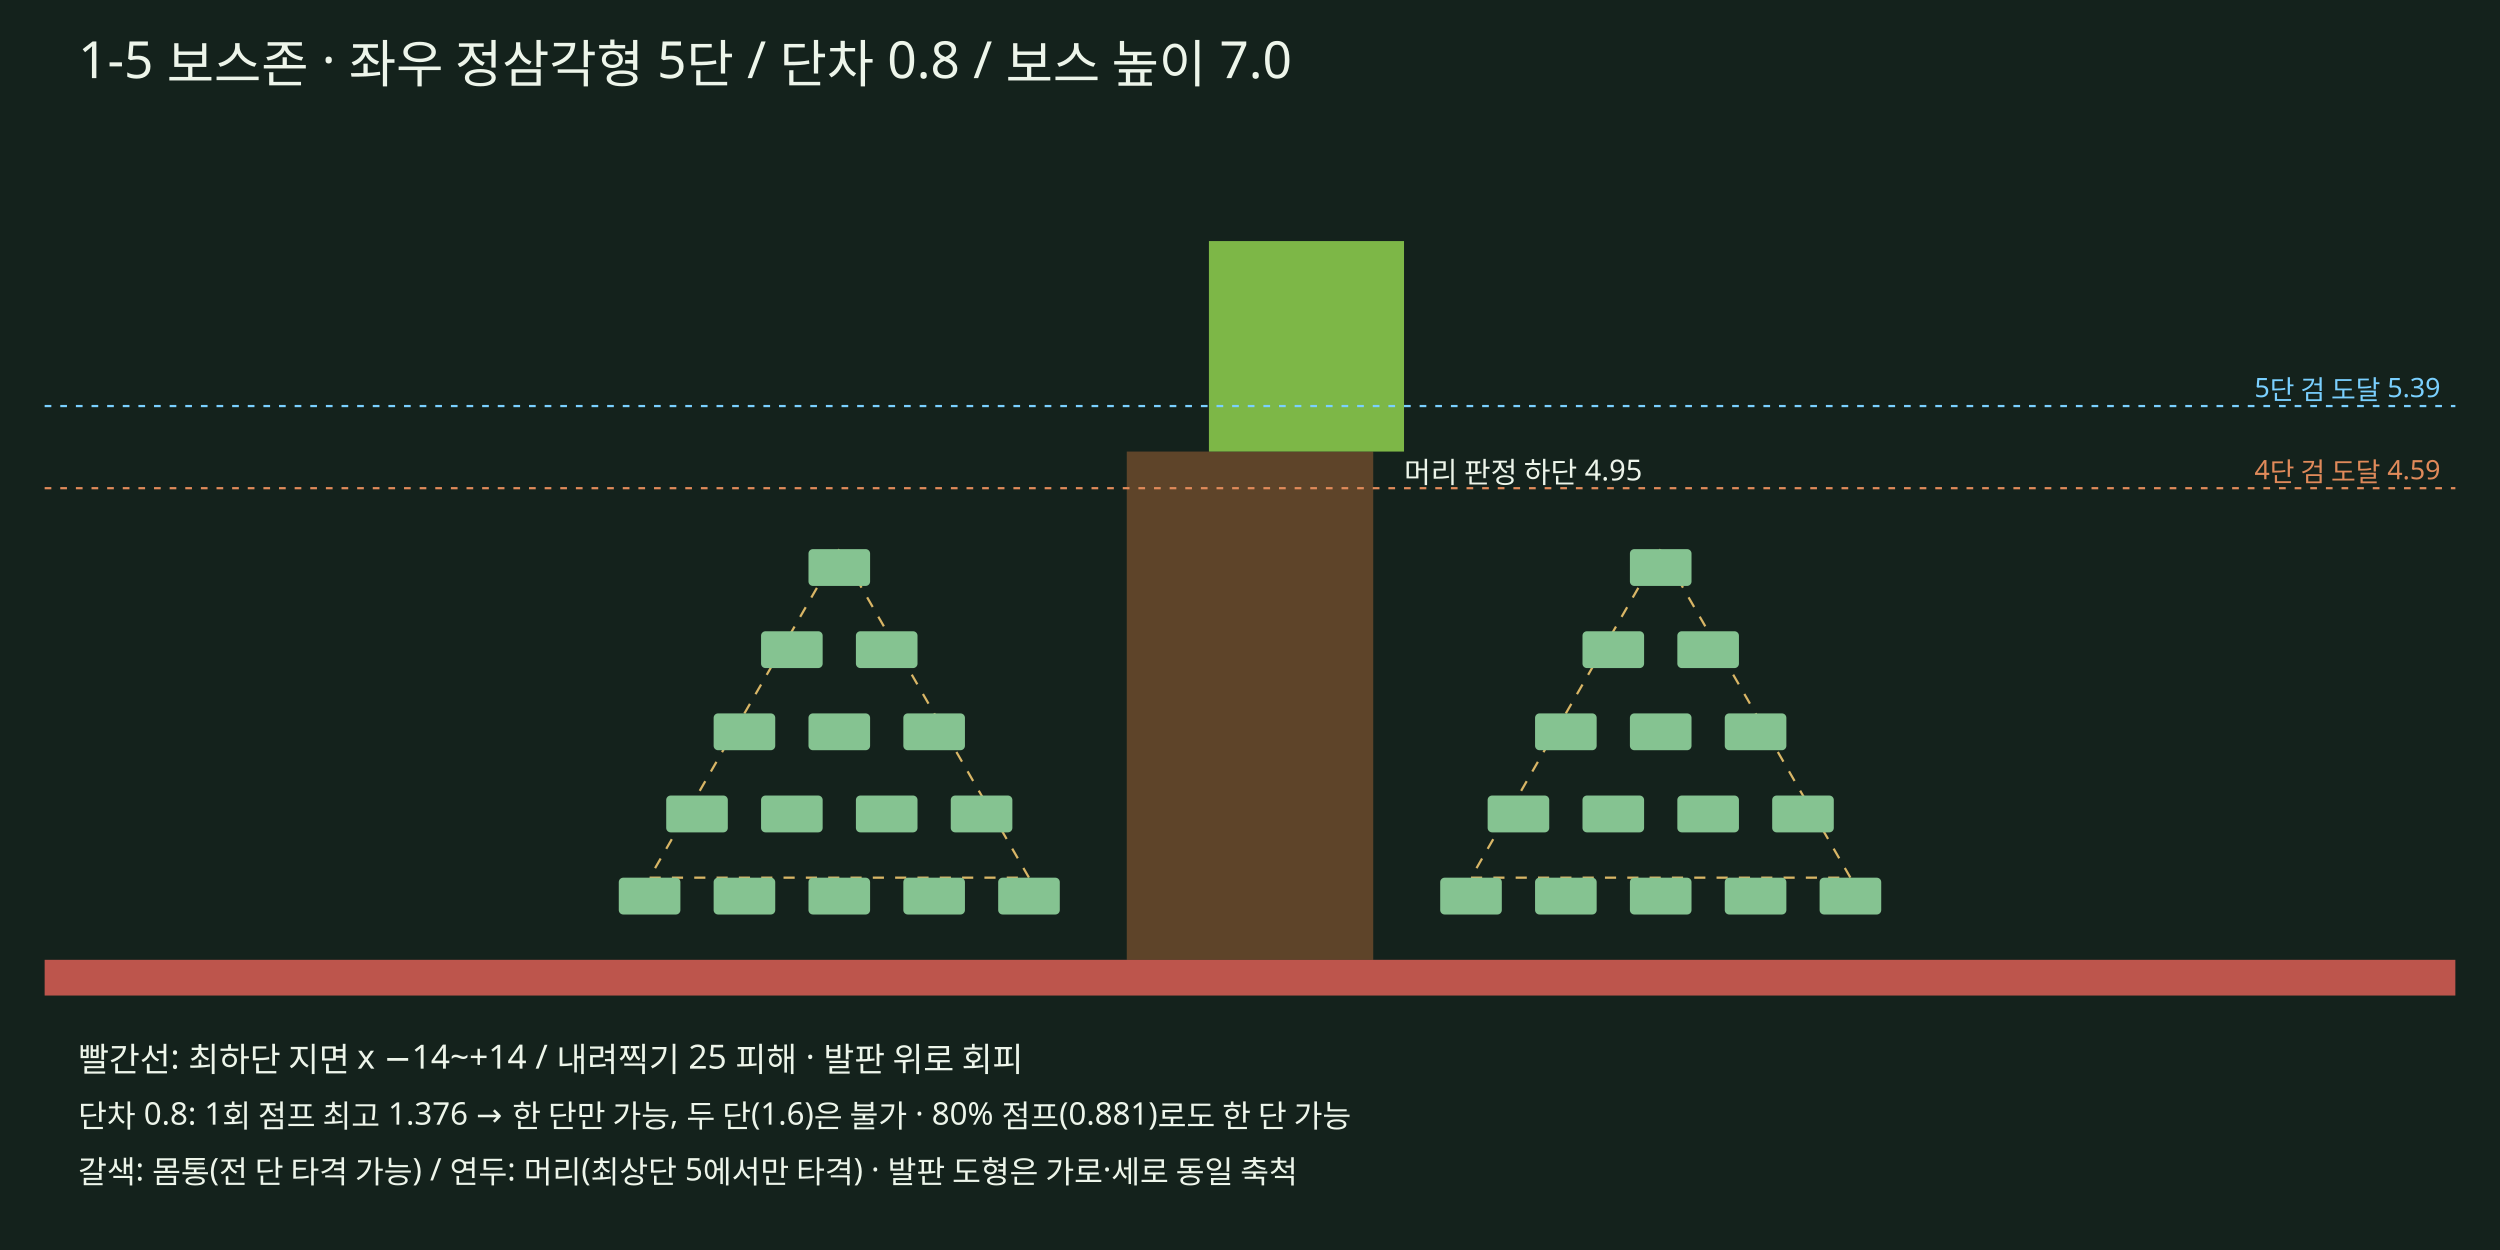
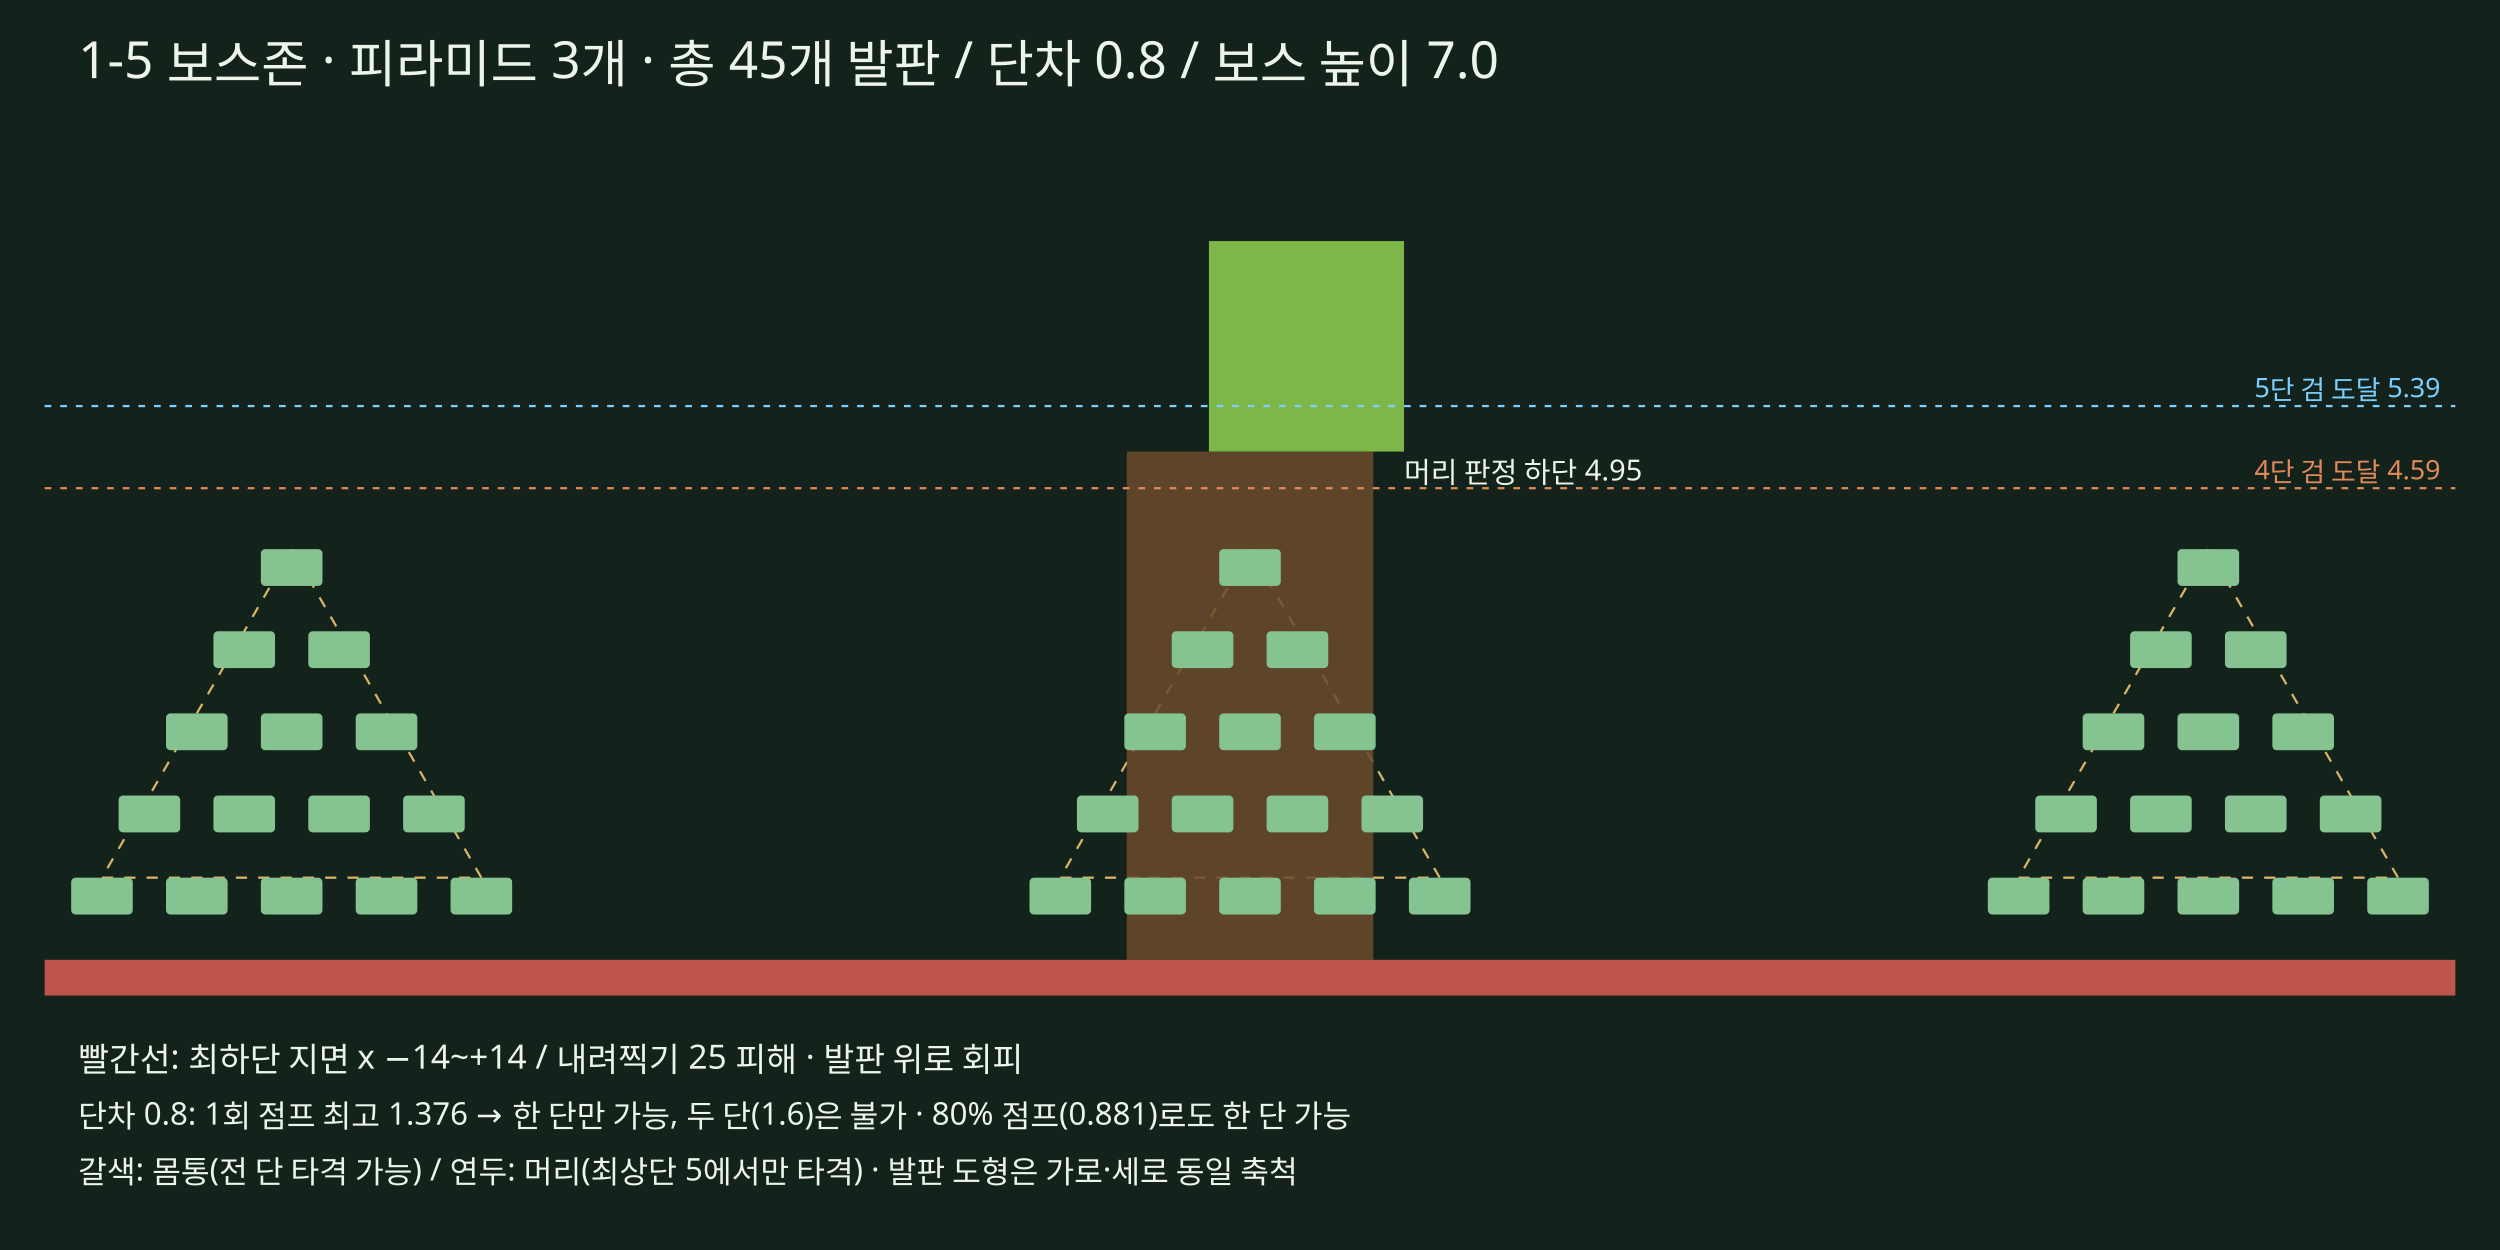
<svg xmlns="http://www.w3.org/2000/svg" width="1120" height="560" viewBox="0 0 1120 560">
  <rect width="1120" height="560" fill="#14221c" />
  <g font-family="Malgun Gothic, sans-serif" fill="#edf5ea">
-     <text x="35" y="35" font-size="23">1-5 보스존 · 좌우 정삼각형 5단 / 단차 0.8 / 보스 높이 7.0</text>
-     <polygon points="291.014,393.2 460.986,393.2 376,246" fill="none" stroke="#d9b666" stroke-dasharray="5 5" />
-     <polygon points="659.014,393.2 828.986,393.2 744,246" fill="none" stroke="#d9b666" stroke-dasharray="5 5" />
+     <text x="35" y="35" font-size="23">1-5 보스존 · 피라미드 3개 · 총 45개 발판 / 단차 0.8 / 보스 높이 7.0</text>
+     <polygon points="45.681,393.2 215.653,393.2 130.667,246" fill="none" stroke="#d9b666" stroke-dasharray="5 5" />
+     <polygon points="475.014,393.2 644.986,393.2 560,246" fill="none" stroke="#d9b666" stroke-dasharray="5 5" />
+     <polygon points="904.347,393.2 1074.319,393.2 989.333,246" fill="none" stroke="#d9b666" stroke-dasharray="5 5" />
    <rect x="504.8" y="202.3" width="110.4" height="227.7" fill="#6b4a2b" opacity="0.85" />
    <rect x="541.6" y="108" width="87.4" height="94.3" fill="#8fd14f" opacity="0.85" />
-     <rect x="277.214" y="393.2" width="27.6" height="16.5" rx="2" fill="#85c391" />
-     <rect x="319.707" y="393.2" width="27.6" height="16.5" rx="2" fill="#85c391" />
-     <rect x="362.2" y="393.2" width="27.6" height="16.5" rx="2" fill="#85c391" />
-     <rect x="404.693" y="393.2" width="27.6" height="16.5" rx="2" fill="#85c391" />
-     <rect x="447.186" y="393.2" width="27.6" height="16.5" rx="2" fill="#85c391" />
-     <rect x="645.214" y="393.2" width="27.6" height="16.5" rx="2" fill="#85c391" />
-     <rect x="687.707" y="393.2" width="27.6" height="16.5" rx="2" fill="#85c391" />
-     <rect x="730.2" y="393.2" width="27.6" height="16.5" rx="2" fill="#85c391" />
-     <rect x="772.693" y="393.2" width="27.6" height="16.5" rx="2" fill="#85c391" />
-     <rect x="815.186" y="393.2" width="27.6" height="16.5" rx="2" fill="#85c391" />
-     <rect x="298.461" y="356.4" width="27.6" height="16.5" rx="2" fill="#85c391" />
-     <rect x="340.954" y="356.4" width="27.6" height="16.5" rx="2" fill="#85c391" />
-     <rect x="383.446" y="356.4" width="27.6" height="16.5" rx="2" fill="#85c391" />
-     <rect x="425.939" y="356.4" width="27.6" height="16.5" rx="2" fill="#85c391" />
-     <rect x="666.461" y="356.4" width="27.6" height="16.5" rx="2" fill="#85c391" />
-     <rect x="708.954" y="356.4" width="27.6" height="16.5" rx="2" fill="#85c391" />
-     <rect x="751.446" y="356.4" width="27.6" height="16.5" rx="2" fill="#85c391" />
-     <rect x="793.939" y="356.4" width="27.6" height="16.5" rx="2" fill="#85c391" />
-     <rect x="319.707" y="319.6" width="27.6" height="16.5" rx="2" fill="#85c391" />
-     <rect x="362.2" y="319.6" width="27.6" height="16.5" rx="2" fill="#85c391" />
-     <rect x="404.693" y="319.6" width="27.6" height="16.5" rx="2" fill="#85c391" />
-     <rect x="687.707" y="319.6" width="27.6" height="16.5" rx="2" fill="#85c391" />
-     <rect x="730.2" y="319.6" width="27.6" height="16.5" rx="2" fill="#85c391" />
-     <rect x="772.693" y="319.6" width="27.6" height="16.5" rx="2" fill="#85c391" />
-     <rect x="340.954" y="282.8" width="27.6" height="16.5" rx="2" fill="#85c391" />
-     <rect x="383.446" y="282.8" width="27.6" height="16.5" rx="2" fill="#85c391" />
-     <rect x="708.954" y="282.8" width="27.6" height="16.5" rx="2" fill="#85c391" />
-     <rect x="751.446" y="282.8" width="27.6" height="16.5" rx="2" fill="#85c391" />
-     <rect x="362.2" y="246" width="27.6" height="16.5" rx="2" fill="#85c391" />
-     <rect x="730.2" y="246" width="27.6" height="16.5" rx="2" fill="#85c391" />
+     <rect x="31.881" y="393.2" width="27.6" height="16.5" rx="2" fill="#85c391" />
+     <rect x="74.374" y="393.2" width="27.6" height="16.5" rx="2" fill="#85c391" />
+     <rect x="116.867" y="393.2" width="27.6" height="16.5" rx="2" fill="#85c391" />
+     <rect x="159.36" y="393.2" width="27.6" height="16.5" rx="2" fill="#85c391" />
+     <rect x="201.853" y="393.2" width="27.6" height="16.5" rx="2" fill="#85c391" />
+     <rect x="461.214" y="393.2" width="27.6" height="16.5" rx="2" fill="#85c391" />
+     <rect x="503.707" y="393.2" width="27.6" height="16.5" rx="2" fill="#85c391" />
+     <rect x="546.2" y="393.2" width="27.6" height="16.5" rx="2" fill="#85c391" />
+     <rect x="588.693" y="393.2" width="27.6" height="16.5" rx="2" fill="#85c391" />
+     <rect x="631.186" y="393.2" width="27.6" height="16.5" rx="2" fill="#85c391" />
+     <rect x="890.547" y="393.2" width="27.6" height="16.5" rx="2" fill="#85c391" />
+     <rect x="933.04" y="393.2" width="27.6" height="16.5" rx="2" fill="#85c391" />
+     <rect x="975.533" y="393.2" width="27.6" height="16.5" rx="2" fill="#85c391" />
+     <rect x="1018.026" y="393.2" width="27.6" height="16.5" rx="2" fill="#85c391" />
+     <rect x="1060.519" y="393.2" width="27.6" height="16.5" rx="2" fill="#85c391" />
+     <rect x="53.127" y="356.4" width="27.6" height="16.5" rx="2" fill="#85c391" />
+     <rect x="95.62" y="356.4" width="27.6" height="16.5" rx="2" fill="#85c391" />
+     <rect x="138.113" y="356.4" width="27.6" height="16.5" rx="2" fill="#85c391" />
+     <rect x="180.606" y="356.4" width="27.6" height="16.5" rx="2" fill="#85c391" />
+     <rect x="482.461" y="356.4" width="27.6" height="16.5" rx="2" fill="#85c391" />
+     <rect x="524.954" y="356.4" width="27.6" height="16.5" rx="2" fill="#85c391" />
+     <rect x="567.446" y="356.4" width="27.6" height="16.5" rx="2" fill="#85c391" />
+     <rect x="609.939" y="356.4" width="27.6" height="16.5" rx="2" fill="#85c391" />
+     <rect x="911.794" y="356.4" width="27.6" height="16.5" rx="2" fill="#85c391" />
+     <rect x="954.287" y="356.4" width="27.6" height="16.5" rx="2" fill="#85c391" />
+     <rect x="996.78" y="356.4" width="27.6" height="16.5" rx="2" fill="#85c391" />
+     <rect x="1039.273" y="356.4" width="27.6" height="16.5" rx="2" fill="#85c391" />
+     <rect x="74.374" y="319.6" width="27.6" height="16.5" rx="2" fill="#85c391" />
+     <rect x="116.867" y="319.6" width="27.6" height="16.5" rx="2" fill="#85c391" />
+     <rect x="159.36" y="319.6" width="27.6" height="16.5" rx="2" fill="#85c391" />
+     <rect x="503.707" y="319.6" width="27.6" height="16.5" rx="2" fill="#85c391" />
+     <rect x="546.2" y="319.6" width="27.6" height="16.5" rx="2" fill="#85c391" />
+     <rect x="588.693" y="319.6" width="27.6" height="16.5" rx="2" fill="#85c391" />
+     <rect x="933.04" y="319.6" width="27.6" height="16.5" rx="2" fill="#85c391" />
+     <rect x="975.533" y="319.6" width="27.6" height="16.5" rx="2" fill="#85c391" />
+     <rect x="1018.026" y="319.6" width="27.6" height="16.5" rx="2" fill="#85c391" />
+     <rect x="95.62" y="282.8" width="27.6" height="16.5" rx="2" fill="#85c391" />
+     <rect x="138.113" y="282.8" width="27.6" height="16.5" rx="2" fill="#85c391" />
+     <rect x="524.954" y="282.8" width="27.6" height="16.5" rx="2" fill="#85c391" />
+     <rect x="567.446" y="282.8" width="27.6" height="16.5" rx="2" fill="#85c391" />
+     <rect x="954.287" y="282.8" width="27.6" height="16.5" rx="2" fill="#85c391" />
+     <rect x="996.78" y="282.8" width="27.6" height="16.5" rx="2" fill="#85c391" />
+     <rect x="116.867" y="246" width="27.6" height="16.5" rx="2" fill="#85c391" />
+     <rect x="546.2" y="246" width="27.6" height="16.5" rx="2" fill="#85c391" />
+     <rect x="975.533" y="246" width="27.6" height="16.5" rx="2" fill="#85c391" />
    <line x1="20" y1="218.712" x2="1100" y2="218.712" stroke="#e08a5a" stroke-dasharray="3 4" />
    <text x="1010" y="214.712" font-size="12" fill="#e08a5a">4단 검 도달 4.59</text>
    <line x1="20" y1="181.912" x2="1100" y2="181.912" stroke="#7ad0ff" stroke-dasharray="3 4" />
    <text x="1010" y="177.912" font-size="12" fill="#7ad0ff">5단 검 도달 5.39</text>
    <text x="629" y="216.3" font-size="13">머리 판정 하단 4.95</text>
    <rect x="20" y="430" width="1080" height="16" fill="#bd554c" />
    <text x="35" y="480" font-size="15">빨간선: 최하단 지면 x −14~+14 / 내려찍기 25 피해 · 발판 위로 회피</text>
    <text x="35" y="505" font-size="14">단차 0.8: 1회 점프 최고 1.376 → 한 단만 가능, 두 단(1.6)은 불가 · 80% 점프(0.881)로도 한 단 가능</text>
    <text x="35" y="530" font-size="14">갈색: 몸통(전 단 타격 가능) / 연두: 머리(최상단 5에서만 타격) · 발판 도형은 가로·세로 동일 축척</text>
  </g>
</svg>
